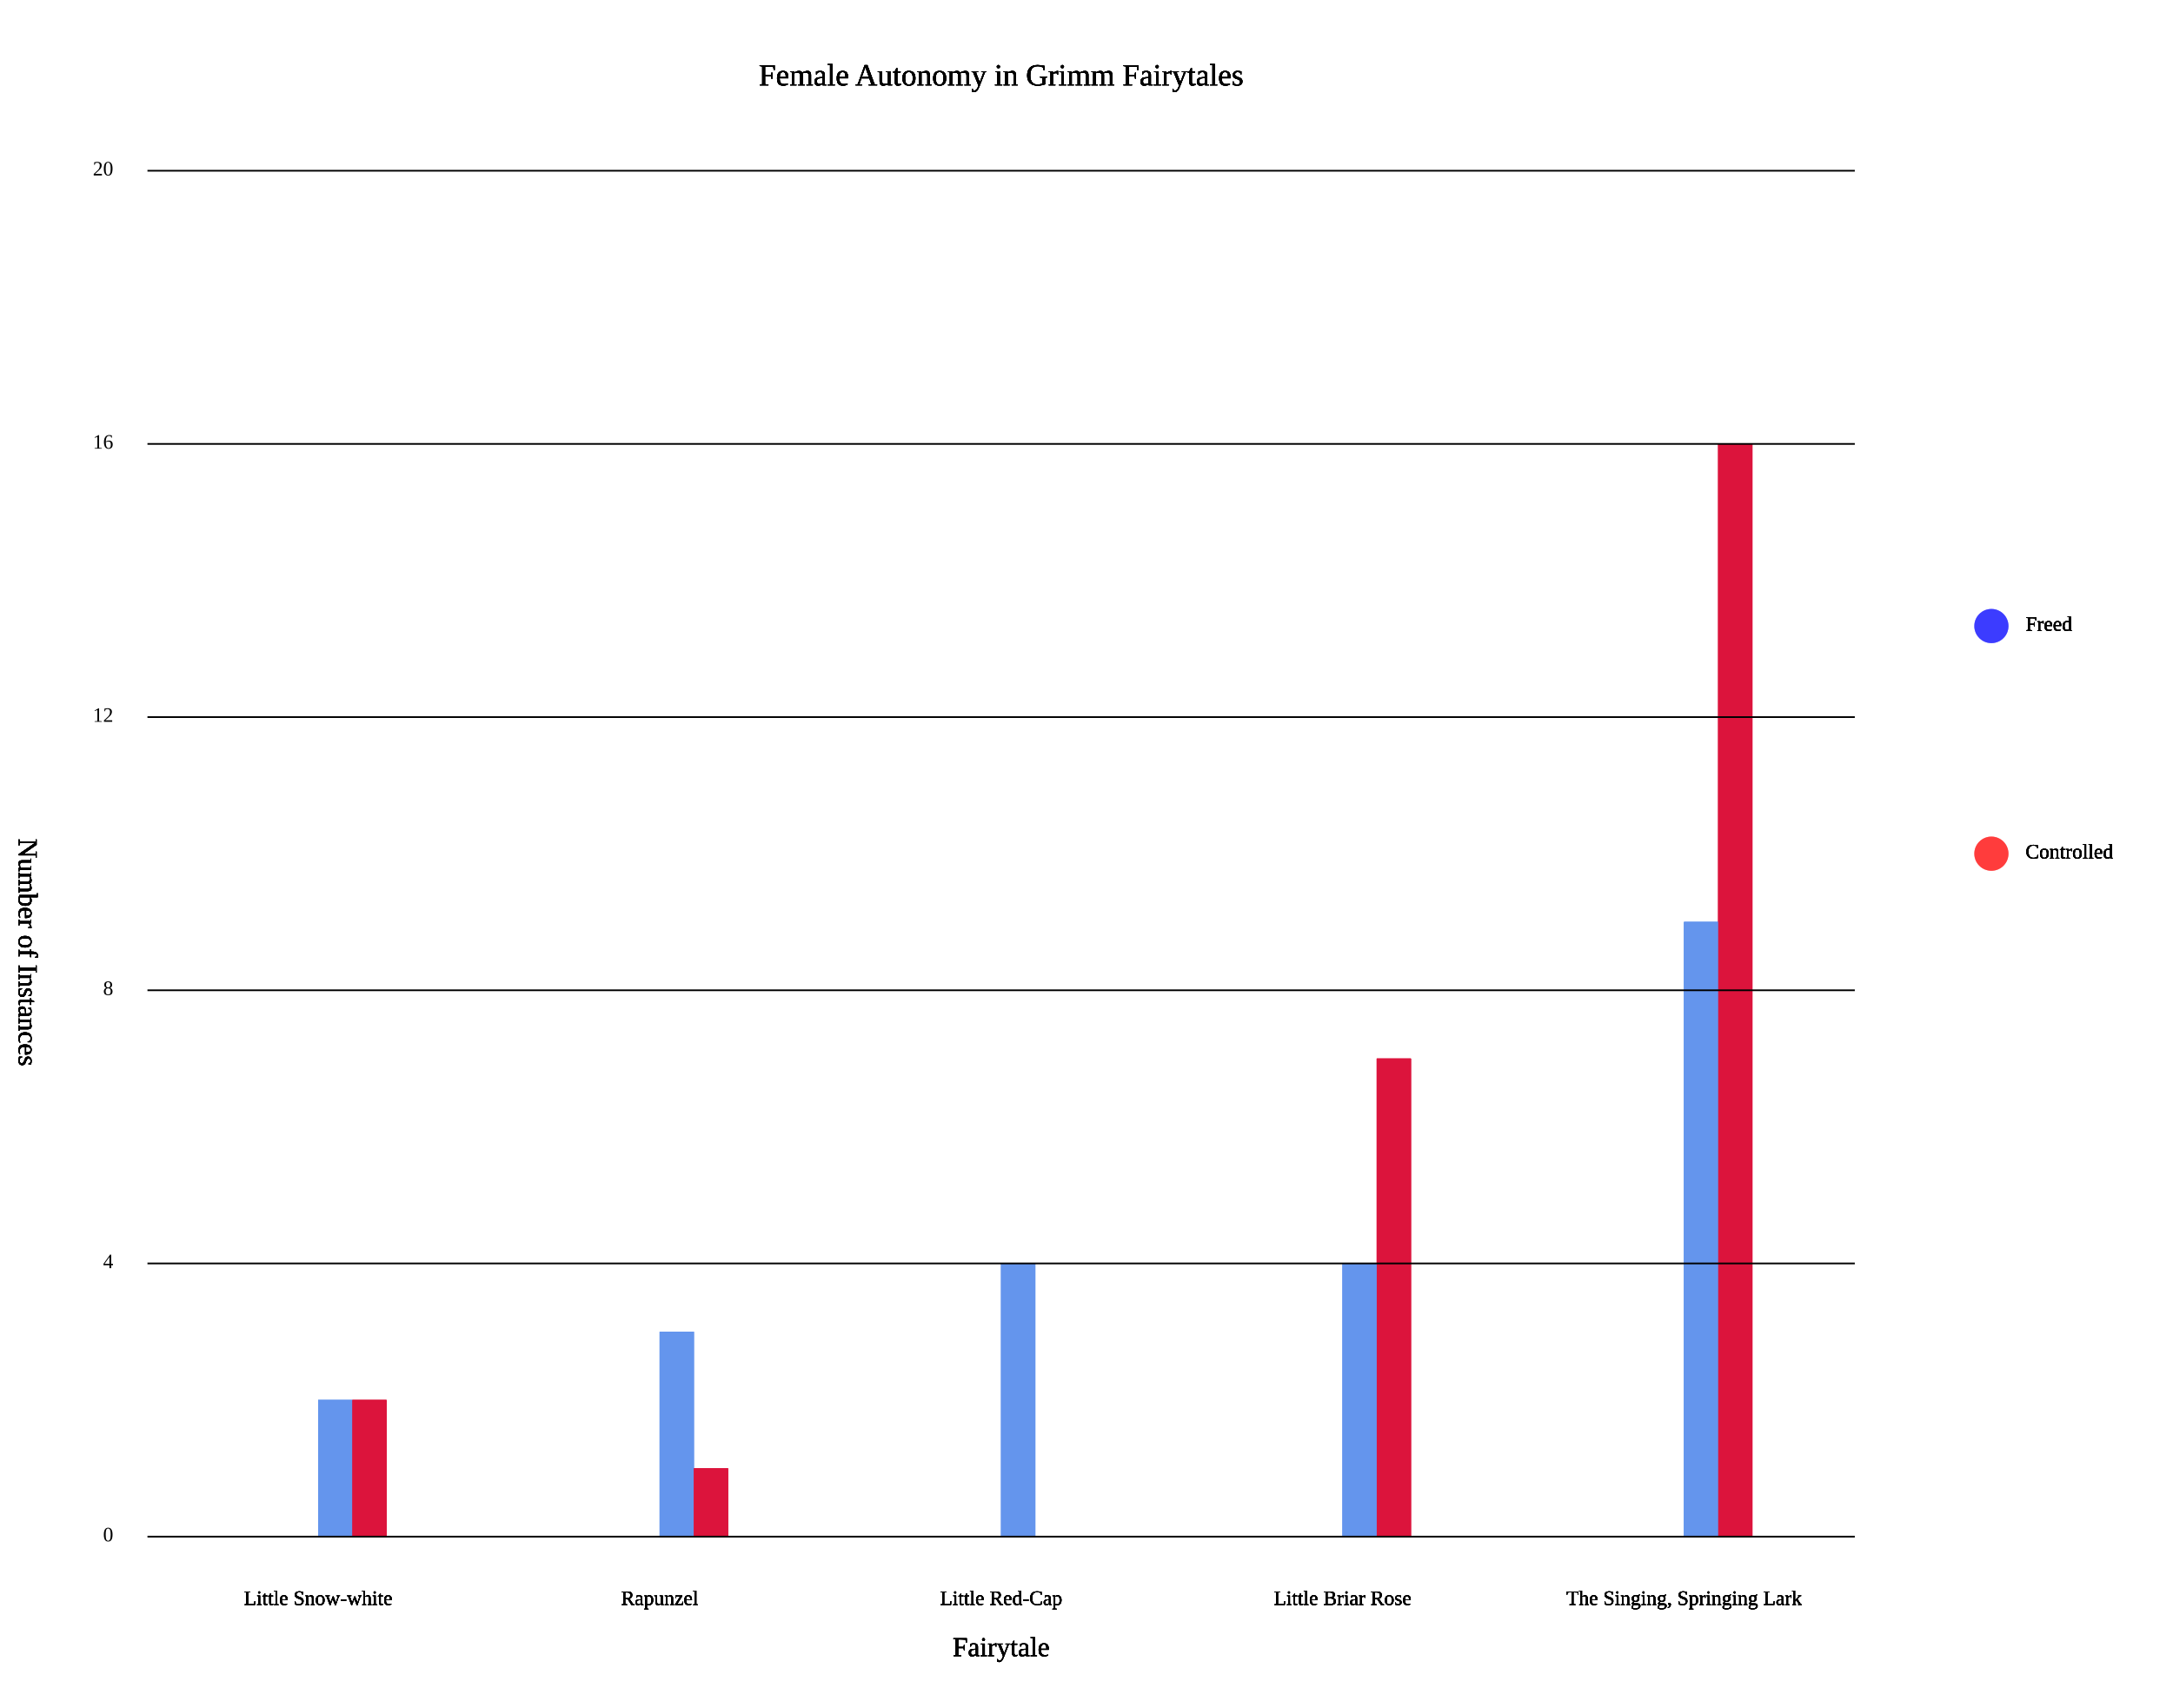
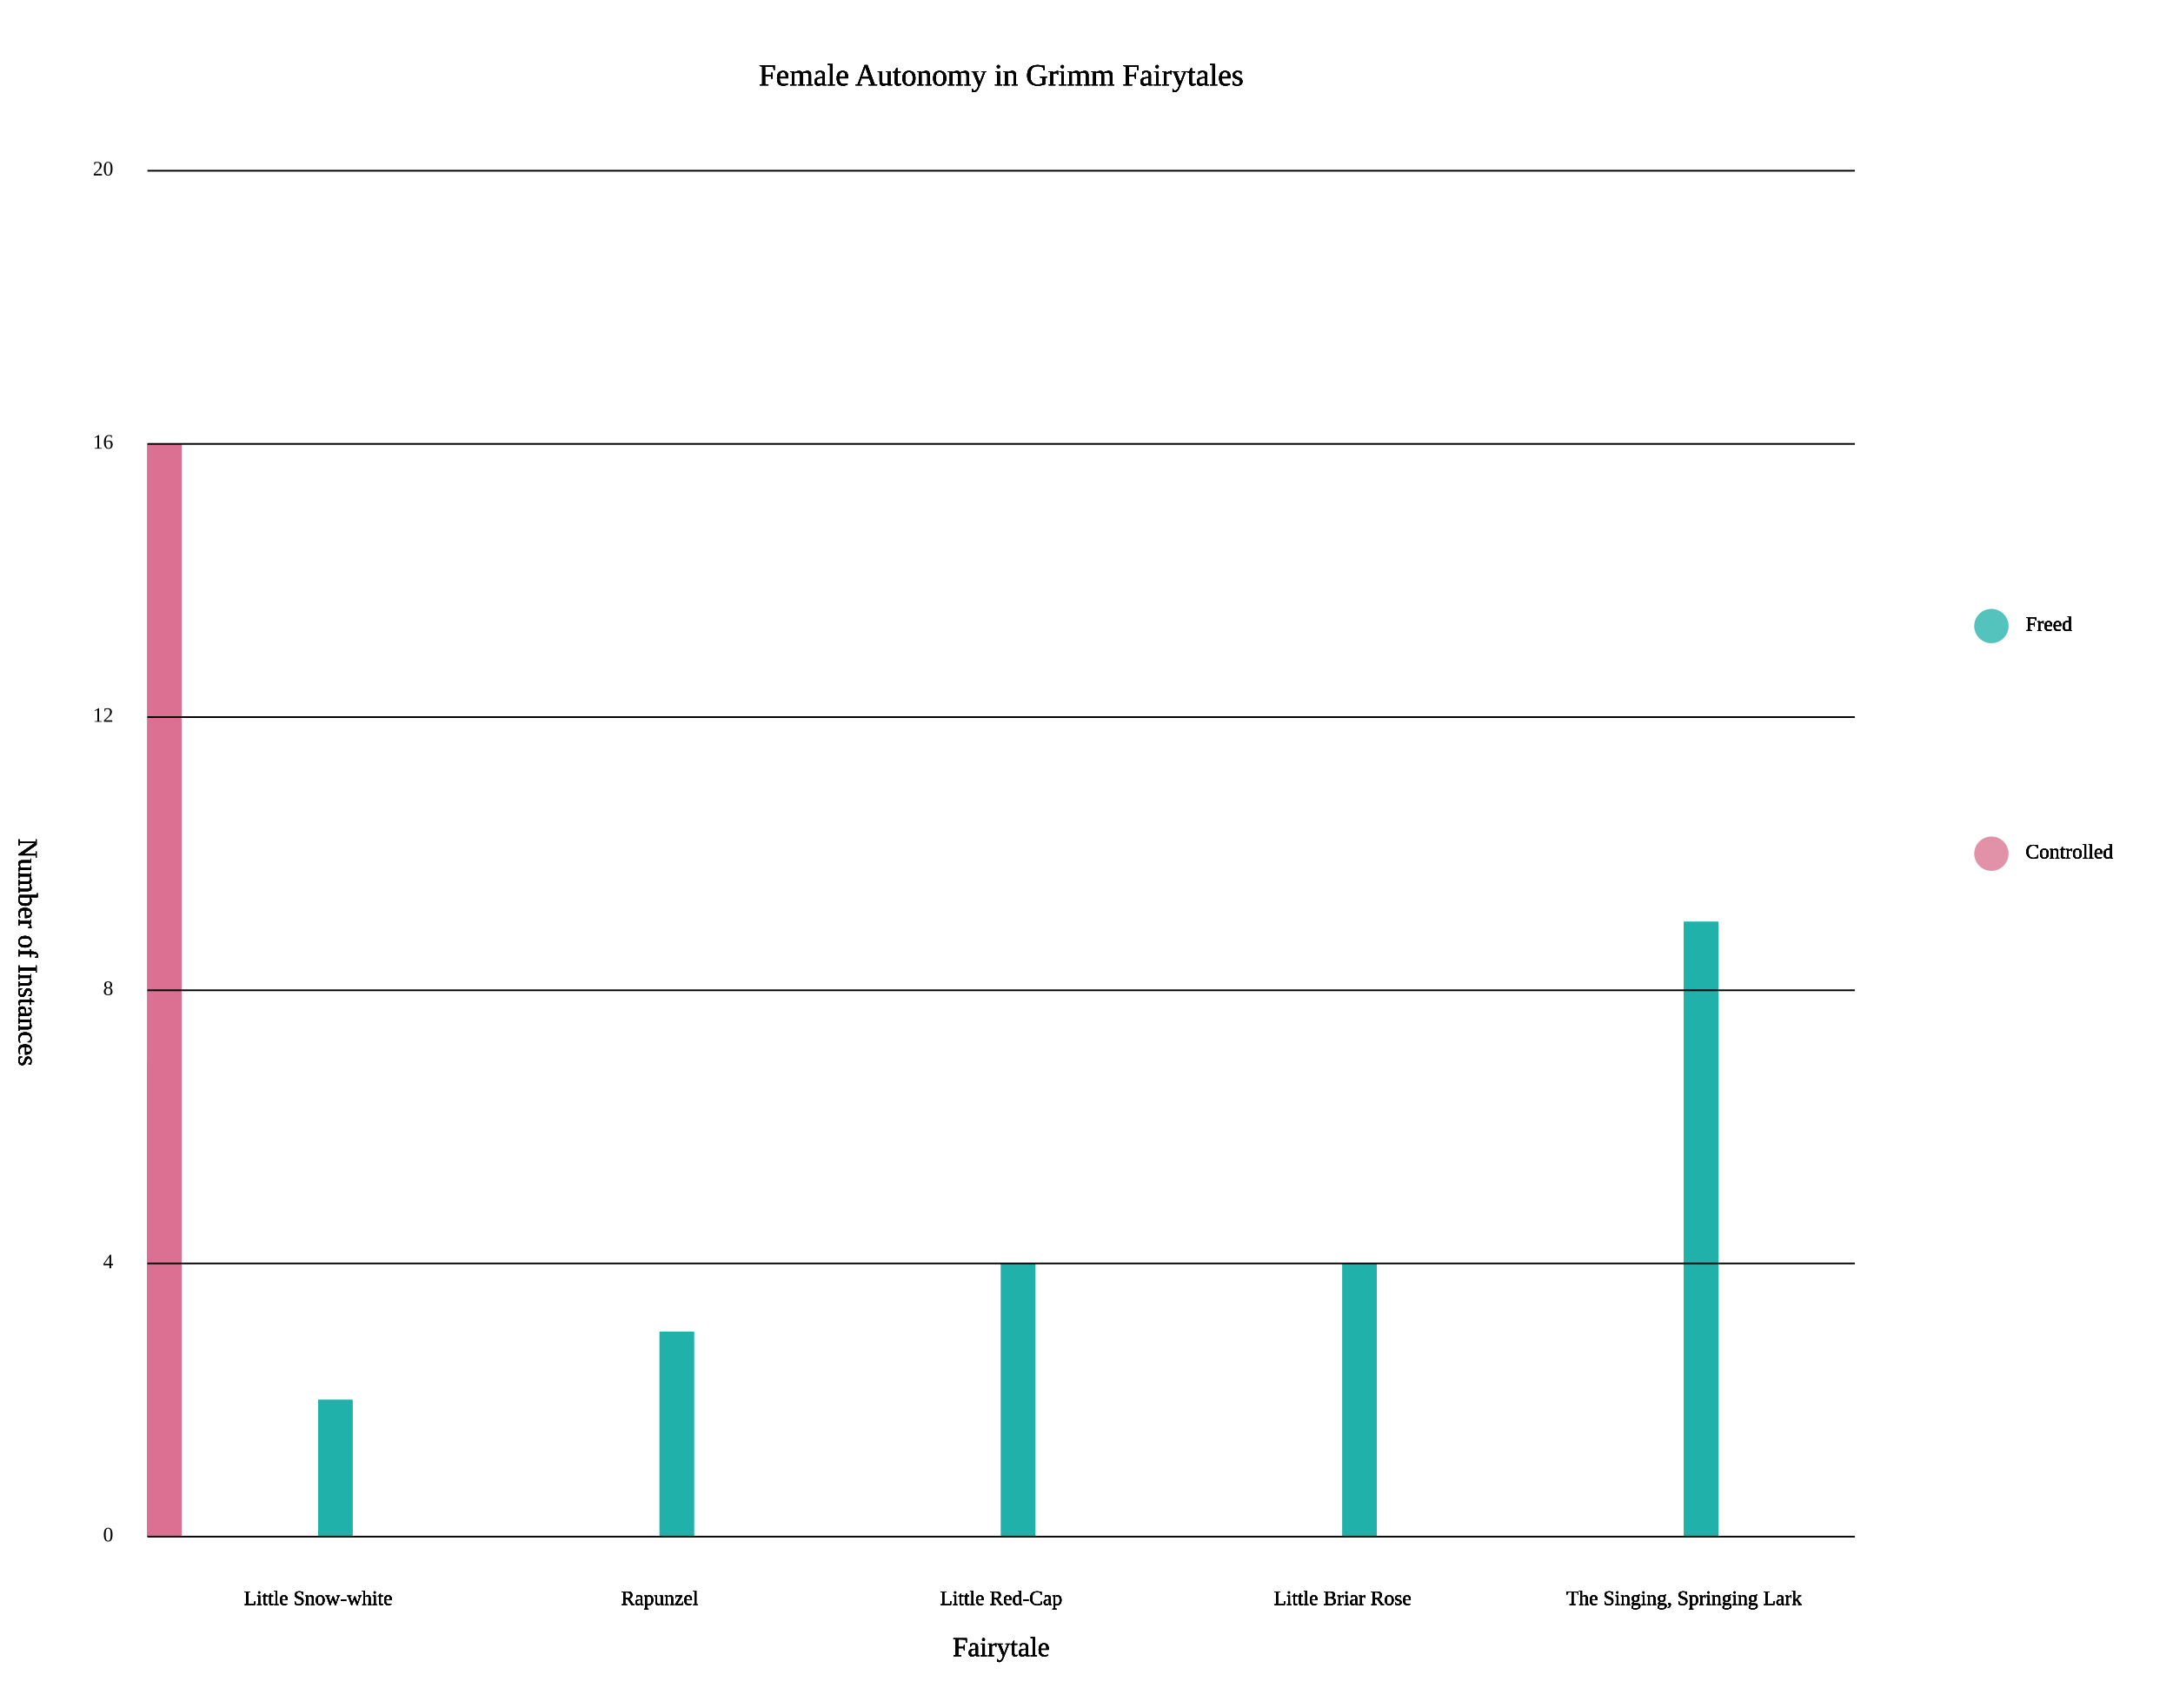
<svg xmlns="http://www.w3.org/2000/svg" height="1100" width="1400" viewBox="-50 -900 1200 1000">
  <text x="500" y="-850" text-anchor="middle" font-size="18">Female Autonomy in Grimm Fairytales</text>
  <text x="500" y="70" text-anchor="middle" font-size="16">Fairytale</text>
  <text y="-400" x="-70" text-anchor="middle" font-size="16" writing-mode="tb">Number of Instances</text>
  <text x="1100" y="-533.333" font-size="12" dominant-baseline="middle">Freed</text>
-   <circle cx="1080" cy="-533.333" r="10" fill="blue" fill-opacity=".25" />
+   <circle cx="1080" cy="-533.333" r="10" fill="lightseagreen" fill-opacity=".25" />
  <text x="1100" y="-400" font-size="12" dominant-baseline="middle">Controlled</text>
-   <circle cx="1080" cy="-400" r="10" fill="red" fill-opacity=".25" />
-   <rect x="100" y="-80" width="20" height="80" fill="cornflowerblue" />
-   <rect x="120" y="-80" width="20" height="80" fill="crimson" />
+   <circle cx="1080" cy="-400" r="10" fill="palevioletred" fill-opacity=".25" />
+   <rect x="100" y="-80" width="20" height="80" fill="lightseagreen" />
+   <rect x="" y="-80" width="20" height="80" fill="palevioletred" />
  <text y="40" x="100" text-anchor="middle" font-size="12">Little Snow-white</text>
-   <rect x="300" y="-120" width="20" height="120" fill="cornflowerblue" />
-   <rect x="320" y="-40" width="20" height="40" fill="crimson" />
+   <rect x="300" y="-120" width="20" height="120" fill="lightseagreen" />
+   <rect x="" y="-40" width="20" height="40" fill="palevioletred" />
  <text y="40" x="300" text-anchor="middle" font-size="12">Rapunzel</text>
-   <rect x="500" y="-160" width="20" height="160" fill="cornflowerblue" />
-   <rect x="520" y="-0" width="20" height="0" fill="crimson" />
+   <rect x="500" y="-160" width="20" height="160" fill="lightseagreen" />
+   <rect x="" y="-0" width="20" height="0" fill="palevioletred" />
  <text y="40" x="500" text-anchor="middle" font-size="12">Little Red-Cap</text>
-   <rect x="700" y="-160" width="20" height="160" fill="cornflowerblue" />
-   <rect x="720" y="-280" width="20" height="280" fill="crimson" />
+   <rect x="700" y="-160" width="20" height="160" fill="lightseagreen" />
+   <rect x="" y="-280" width="20" height="280" fill="palevioletred" />
  <text y="40" x="700" text-anchor="middle" font-size="12">Little Briar Rose</text>
-   <rect x="900" y="-360" width="20" height="360" fill="cornflowerblue" />
-   <rect x="920" y="-640" width="20" height="640" fill="crimson" />
+   <rect x="900" y="-360" width="20" height="360" fill="lightseagreen" />
+   <rect x="" y="-640" width="20" height="640" fill="palevioletred" />
  <text y="40" x="900" text-anchor="middle" font-size="12">The Singing, Springing Lark</text>
  <text x="500" y="-850" text-anchor="middle" font-size="18">Female Autonomy in Grimm Fairytales</text>
  <text x="500" y="70" text-anchor="middle" font-size="16">Fairytale</text>
  <text y="-400" x="-70" text-anchor="middle" font-size="16" writing-mode="tb">Number of Instances</text>
  <text x="1100" y="-533.333" font-size="12" dominant-baseline="middle">Freed</text>
-   <circle cx="1080" cy="-533.333" r="10" fill="blue" fill-opacity=".25" />
+   <circle cx="1080" cy="-533.333" r="10" fill="lightseagreen" fill-opacity=".25" />
  <text x="1100" y="-400" font-size="12" dominant-baseline="middle">Controlled</text>
-   <circle cx="1080" cy="-400" r="10" fill="red" fill-opacity=".25" />
-   <rect x="100" y="-80" width="20" height="80" fill="cornflowerblue" />
-   <rect x="120" y="-80" width="20" height="80" fill="crimson" />
+   <circle cx="1080" cy="-400" r="10" fill="palevioletred" fill-opacity=".25" />
+   <rect x="100" y="-80" width="20" height="80" fill="lightseagreen" />
+   <rect x="" y="-80" width="20" height="80" fill="palevioletred" />
  <text y="40" x="100" text-anchor="middle" font-size="12">Little Snow-white</text>
-   <rect x="300" y="-120" width="20" height="120" fill="cornflowerblue" />
-   <rect x="320" y="-40" width="20" height="40" fill="crimson" />
+   <rect x="300" y="-120" width="20" height="120" fill="lightseagreen" />
+   <rect x="" y="-40" width="20" height="40" fill="palevioletred" />
  <text y="40" x="300" text-anchor="middle" font-size="12">Rapunzel</text>
-   <rect x="500" y="-160" width="20" height="160" fill="cornflowerblue" />
-   <rect x="520" y="-0" width="20" height="0" fill="crimson" />
+   <rect x="500" y="-160" width="20" height="160" fill="lightseagreen" />
+   <rect x="" y="-0" width="20" height="0" fill="palevioletred" />
  <text y="40" x="500" text-anchor="middle" font-size="12">Little Red-Cap</text>
-   <rect x="700" y="-160" width="20" height="160" fill="cornflowerblue" />
-   <rect x="720" y="-280" width="20" height="280" fill="crimson" />
+   <rect x="700" y="-160" width="20" height="160" fill="lightseagreen" />
+   <rect x="" y="-280" width="20" height="280" fill="palevioletred" />
  <text y="40" x="700" text-anchor="middle" font-size="12">Little Briar Rose</text>
-   <rect x="900" y="-360" width="20" height="360" fill="cornflowerblue" />
-   <rect x="920" y="-640" width="20" height="640" fill="crimson" />
+   <rect x="900" y="-360" width="20" height="360" fill="lightseagreen" />
+   <rect x="" y="-640" width="20" height="640" fill="palevioletred" />
  <text y="40" x="900" text-anchor="middle" font-size="12">The Singing, Springing Lark</text>
  <text x="500" y="-850" text-anchor="middle" font-size="18">Female Autonomy in Grimm Fairytales</text>
  <text x="500" y="70" text-anchor="middle" font-size="16">Fairytale</text>
  <text y="-400" x="-70" text-anchor="middle" font-size="16" writing-mode="tb">Number of Instances</text>
  <text x="1100" y="-533.333" font-size="12" dominant-baseline="middle">Freed</text>
-   <circle cx="1080" cy="-533.333" r="10" fill="blue" fill-opacity=".25" />
+   <circle cx="1080" cy="-533.333" r="10" fill="lightseagreen" fill-opacity=".25" />
  <text x="1100" y="-400" font-size="12" dominant-baseline="middle">Controlled</text>
-   <circle cx="1080" cy="-400" r="10" fill="red" fill-opacity=".25" />
-   <rect x="100" y="-80" width="20" height="80" fill="cornflowerblue" />
-   <rect x="120" y="-80" width="20" height="80" fill="crimson" />
+   <circle cx="1080" cy="-400" r="10" fill="palevioletred" fill-opacity=".25" />
+   <rect x="100" y="-80" width="20" height="80" fill="lightseagreen" />
+   <rect x="" y="-80" width="20" height="80" fill="palevioletred" />
  <text y="40" x="100" text-anchor="middle" font-size="12">Little Snow-white</text>
-   <rect x="300" y="-120" width="20" height="120" fill="cornflowerblue" />
-   <rect x="320" y="-40" width="20" height="40" fill="crimson" />
+   <rect x="300" y="-120" width="20" height="120" fill="lightseagreen" />
+   <rect x="" y="-40" width="20" height="40" fill="palevioletred" />
  <text y="40" x="300" text-anchor="middle" font-size="12">Rapunzel</text>
-   <rect x="500" y="-160" width="20" height="160" fill="cornflowerblue" />
-   <rect x="520" y="-0" width="20" height="0" fill="crimson" />
+   <rect x="500" y="-160" width="20" height="160" fill="lightseagreen" />
+   <rect x="" y="-0" width="20" height="0" fill="palevioletred" />
  <text y="40" x="500" text-anchor="middle" font-size="12">Little Red-Cap</text>
-   <rect x="700" y="-160" width="20" height="160" fill="cornflowerblue" />
-   <rect x="720" y="-280" width="20" height="280" fill="crimson" />
+   <rect x="700" y="-160" width="20" height="160" fill="lightseagreen" />
+   <rect x="" y="-280" width="20" height="280" fill="palevioletred" />
  <text y="40" x="700" text-anchor="middle" font-size="12">Little Briar Rose</text>
-   <rect x="900" y="-360" width="20" height="360" fill="cornflowerblue" />
-   <rect x="920" y="-640" width="20" height="640" fill="crimson" />
+   <rect x="900" y="-360" width="20" height="360" fill="lightseagreen" />
+   <rect x="" y="-640" width="20" height="640" fill="palevioletred" />
  <text y="40" x="900" text-anchor="middle" font-size="12">The Singing, Springing Lark</text>
  <text x="500" y="-850" text-anchor="middle" font-size="18">Female Autonomy in Grimm Fairytales</text>
  <text x="500" y="70" text-anchor="middle" font-size="16">Fairytale</text>
  <text y="-400" x="-70" text-anchor="middle" font-size="16" writing-mode="tb">Number of Instances</text>
  <text x="1100" y="-533.333" font-size="12" dominant-baseline="middle">Freed</text>
-   <circle cx="1080" cy="-533.333" r="10" fill="blue" fill-opacity=".25" />
+   <circle cx="1080" cy="-533.333" r="10" fill="lightseagreen" fill-opacity=".25" />
  <text x="1100" y="-400" font-size="12" dominant-baseline="middle">Controlled</text>
-   <circle cx="1080" cy="-400" r="10" fill="red" fill-opacity=".25" />
-   <rect x="100" y="-80" width="20" height="80" fill="cornflowerblue" />
-   <rect x="120" y="-80" width="20" height="80" fill="crimson" />
+   <circle cx="1080" cy="-400" r="10" fill="palevioletred" fill-opacity=".25" />
+   <rect x="100" y="-80" width="20" height="80" fill="lightseagreen" />
+   <rect x="" y="-80" width="20" height="80" fill="palevioletred" />
  <text y="40" x="100" text-anchor="middle" font-size="12">Little Snow-white</text>
-   <rect x="300" y="-120" width="20" height="120" fill="cornflowerblue" />
-   <rect x="320" y="-40" width="20" height="40" fill="crimson" />
+   <rect x="300" y="-120" width="20" height="120" fill="lightseagreen" />
+   <rect x="" y="-40" width="20" height="40" fill="palevioletred" />
  <text y="40" x="300" text-anchor="middle" font-size="12">Rapunzel</text>
-   <rect x="500" y="-160" width="20" height="160" fill="cornflowerblue" />
-   <rect x="520" y="-0" width="20" height="0" fill="crimson" />
+   <rect x="500" y="-160" width="20" height="160" fill="lightseagreen" />
+   <rect x="" y="-0" width="20" height="0" fill="palevioletred" />
  <text y="40" x="500" text-anchor="middle" font-size="12">Little Red-Cap</text>
-   <rect x="700" y="-160" width="20" height="160" fill="cornflowerblue" />
-   <rect x="720" y="-280" width="20" height="280" fill="crimson" />
+   <rect x="700" y="-160" width="20" height="160" fill="lightseagreen" />
+   <rect x="" y="-280" width="20" height="280" fill="palevioletred" />
  <text y="40" x="700" text-anchor="middle" font-size="12">Little Briar Rose</text>
-   <rect x="900" y="-360" width="20" height="360" fill="cornflowerblue" />
-   <rect x="920" y="-640" width="20" height="640" fill="crimson" />
+   <rect x="900" y="-360" width="20" height="360" fill="lightseagreen" />
+   <rect x="" y="-640" width="20" height="640" fill="palevioletred" />
  <text y="40" x="900" text-anchor="middle" font-size="12">The Singing, Springing Lark</text>
  <text x="500" y="-850" text-anchor="middle" font-size="18">Female Autonomy in Grimm Fairytales</text>
  <text x="500" y="70" text-anchor="middle" font-size="16">Fairytale</text>
  <text y="-400" x="-70" text-anchor="middle" font-size="16" writing-mode="tb">Number of Instances</text>
  <text x="1100" y="-533.333" font-size="12" dominant-baseline="middle">Freed</text>
-   <circle cx="1080" cy="-533.333" r="10" fill="blue" fill-opacity=".25" />
+   <circle cx="1080" cy="-533.333" r="10" fill="lightseagreen" fill-opacity=".25" />
  <text x="1100" y="-400" font-size="12" dominant-baseline="middle">Controlled</text>
-   <circle cx="1080" cy="-400" r="10" fill="red" fill-opacity=".25" />
-   <rect x="100" y="-80" width="20" height="80" fill="cornflowerblue" />
-   <rect x="120" y="-80" width="20" height="80" fill="crimson" />
+   <circle cx="1080" cy="-400" r="10" fill="palevioletred" fill-opacity=".25" />
+   <rect x="100" y="-80" width="20" height="80" fill="lightseagreen" />
+   <rect x="" y="-80" width="20" height="80" fill="palevioletred" />
  <text y="40" x="100" text-anchor="middle" font-size="12">Little Snow-white</text>
-   <rect x="300" y="-120" width="20" height="120" fill="cornflowerblue" />
-   <rect x="320" y="-40" width="20" height="40" fill="crimson" />
+   <rect x="300" y="-120" width="20" height="120" fill="lightseagreen" />
+   <rect x="" y="-40" width="20" height="40" fill="palevioletred" />
  <text y="40" x="300" text-anchor="middle" font-size="12">Rapunzel</text>
-   <rect x="500" y="-160" width="20" height="160" fill="cornflowerblue" />
-   <rect x="520" y="-0" width="20" height="0" fill="crimson" />
+   <rect x="500" y="-160" width="20" height="160" fill="lightseagreen" />
+   <rect x="" y="-0" width="20" height="0" fill="palevioletred" />
  <text y="40" x="500" text-anchor="middle" font-size="12">Little Red-Cap</text>
-   <rect x="700" y="-160" width="20" height="160" fill="cornflowerblue" />
-   <rect x="720" y="-280" width="20" height="280" fill="crimson" />
+   <rect x="700" y="-160" width="20" height="160" fill="lightseagreen" />
+   <rect x="" y="-280" width="20" height="280" fill="palevioletred" />
  <text y="40" x="700" text-anchor="middle" font-size="12">Little Briar Rose</text>
-   <rect x="900" y="-360" width="20" height="360" fill="cornflowerblue" />
-   <rect x="920" y="-640" width="20" height="640" fill="crimson" />
+   <rect x="900" y="-360" width="20" height="360" fill="lightseagreen" />
+   <rect x="" y="-640" width="20" height="640" fill="palevioletred" />
  <text y="40" x="900" text-anchor="middle" font-size="12">The Singing, Springing Lark</text>
  <line x1="0" x2="1000" y1="-0" y2="-0" stroke="black" stroke-width="1" />
  <text x="-20" y="-0" text-anchor="end" dominant-baseline="middle" font-size="12">0</text>
  <line x1="0" x2="1000" y1="-160" y2="-160" stroke="black" stroke-width="1" />
  <text x="-20" y="-160" text-anchor="end" dominant-baseline="middle" font-size="12">4</text>
  <line x1="0" x2="1000" y1="-320" y2="-320" stroke="black" stroke-width="1" />
  <text x="-20" y="-320" text-anchor="end" dominant-baseline="middle" font-size="12">8</text>
  <line x1="0" x2="1000" y1="-480" y2="-480" stroke="black" stroke-width="1" />
  <text x="-20" y="-480" text-anchor="end" dominant-baseline="middle" font-size="12">12</text>
  <line x1="0" x2="1000" y1="-640" y2="-640" stroke="black" stroke-width="1" />
  <text x="-20" y="-640" text-anchor="end" dominant-baseline="middle" font-size="12">16</text>
  <line x1="0" x2="1000" y1="-800" y2="-800" stroke="black" stroke-width="1" />
  <text x="-20" y="-800" text-anchor="end" dominant-baseline="middle" font-size="12">20</text>
  <line x1="0" x2="1000" y1="-960" y2="-960" stroke="black" stroke-width="1" />
  <text x="-20" y="-960" text-anchor="end" dominant-baseline="middle" font-size="12">24</text>
  <line x1="0" x2="1000" y1="-1120" y2="-1120" stroke="black" stroke-width="1" />
  <text x="-20" y="-1120" text-anchor="end" dominant-baseline="middle" font-size="12">28</text>
</svg>
